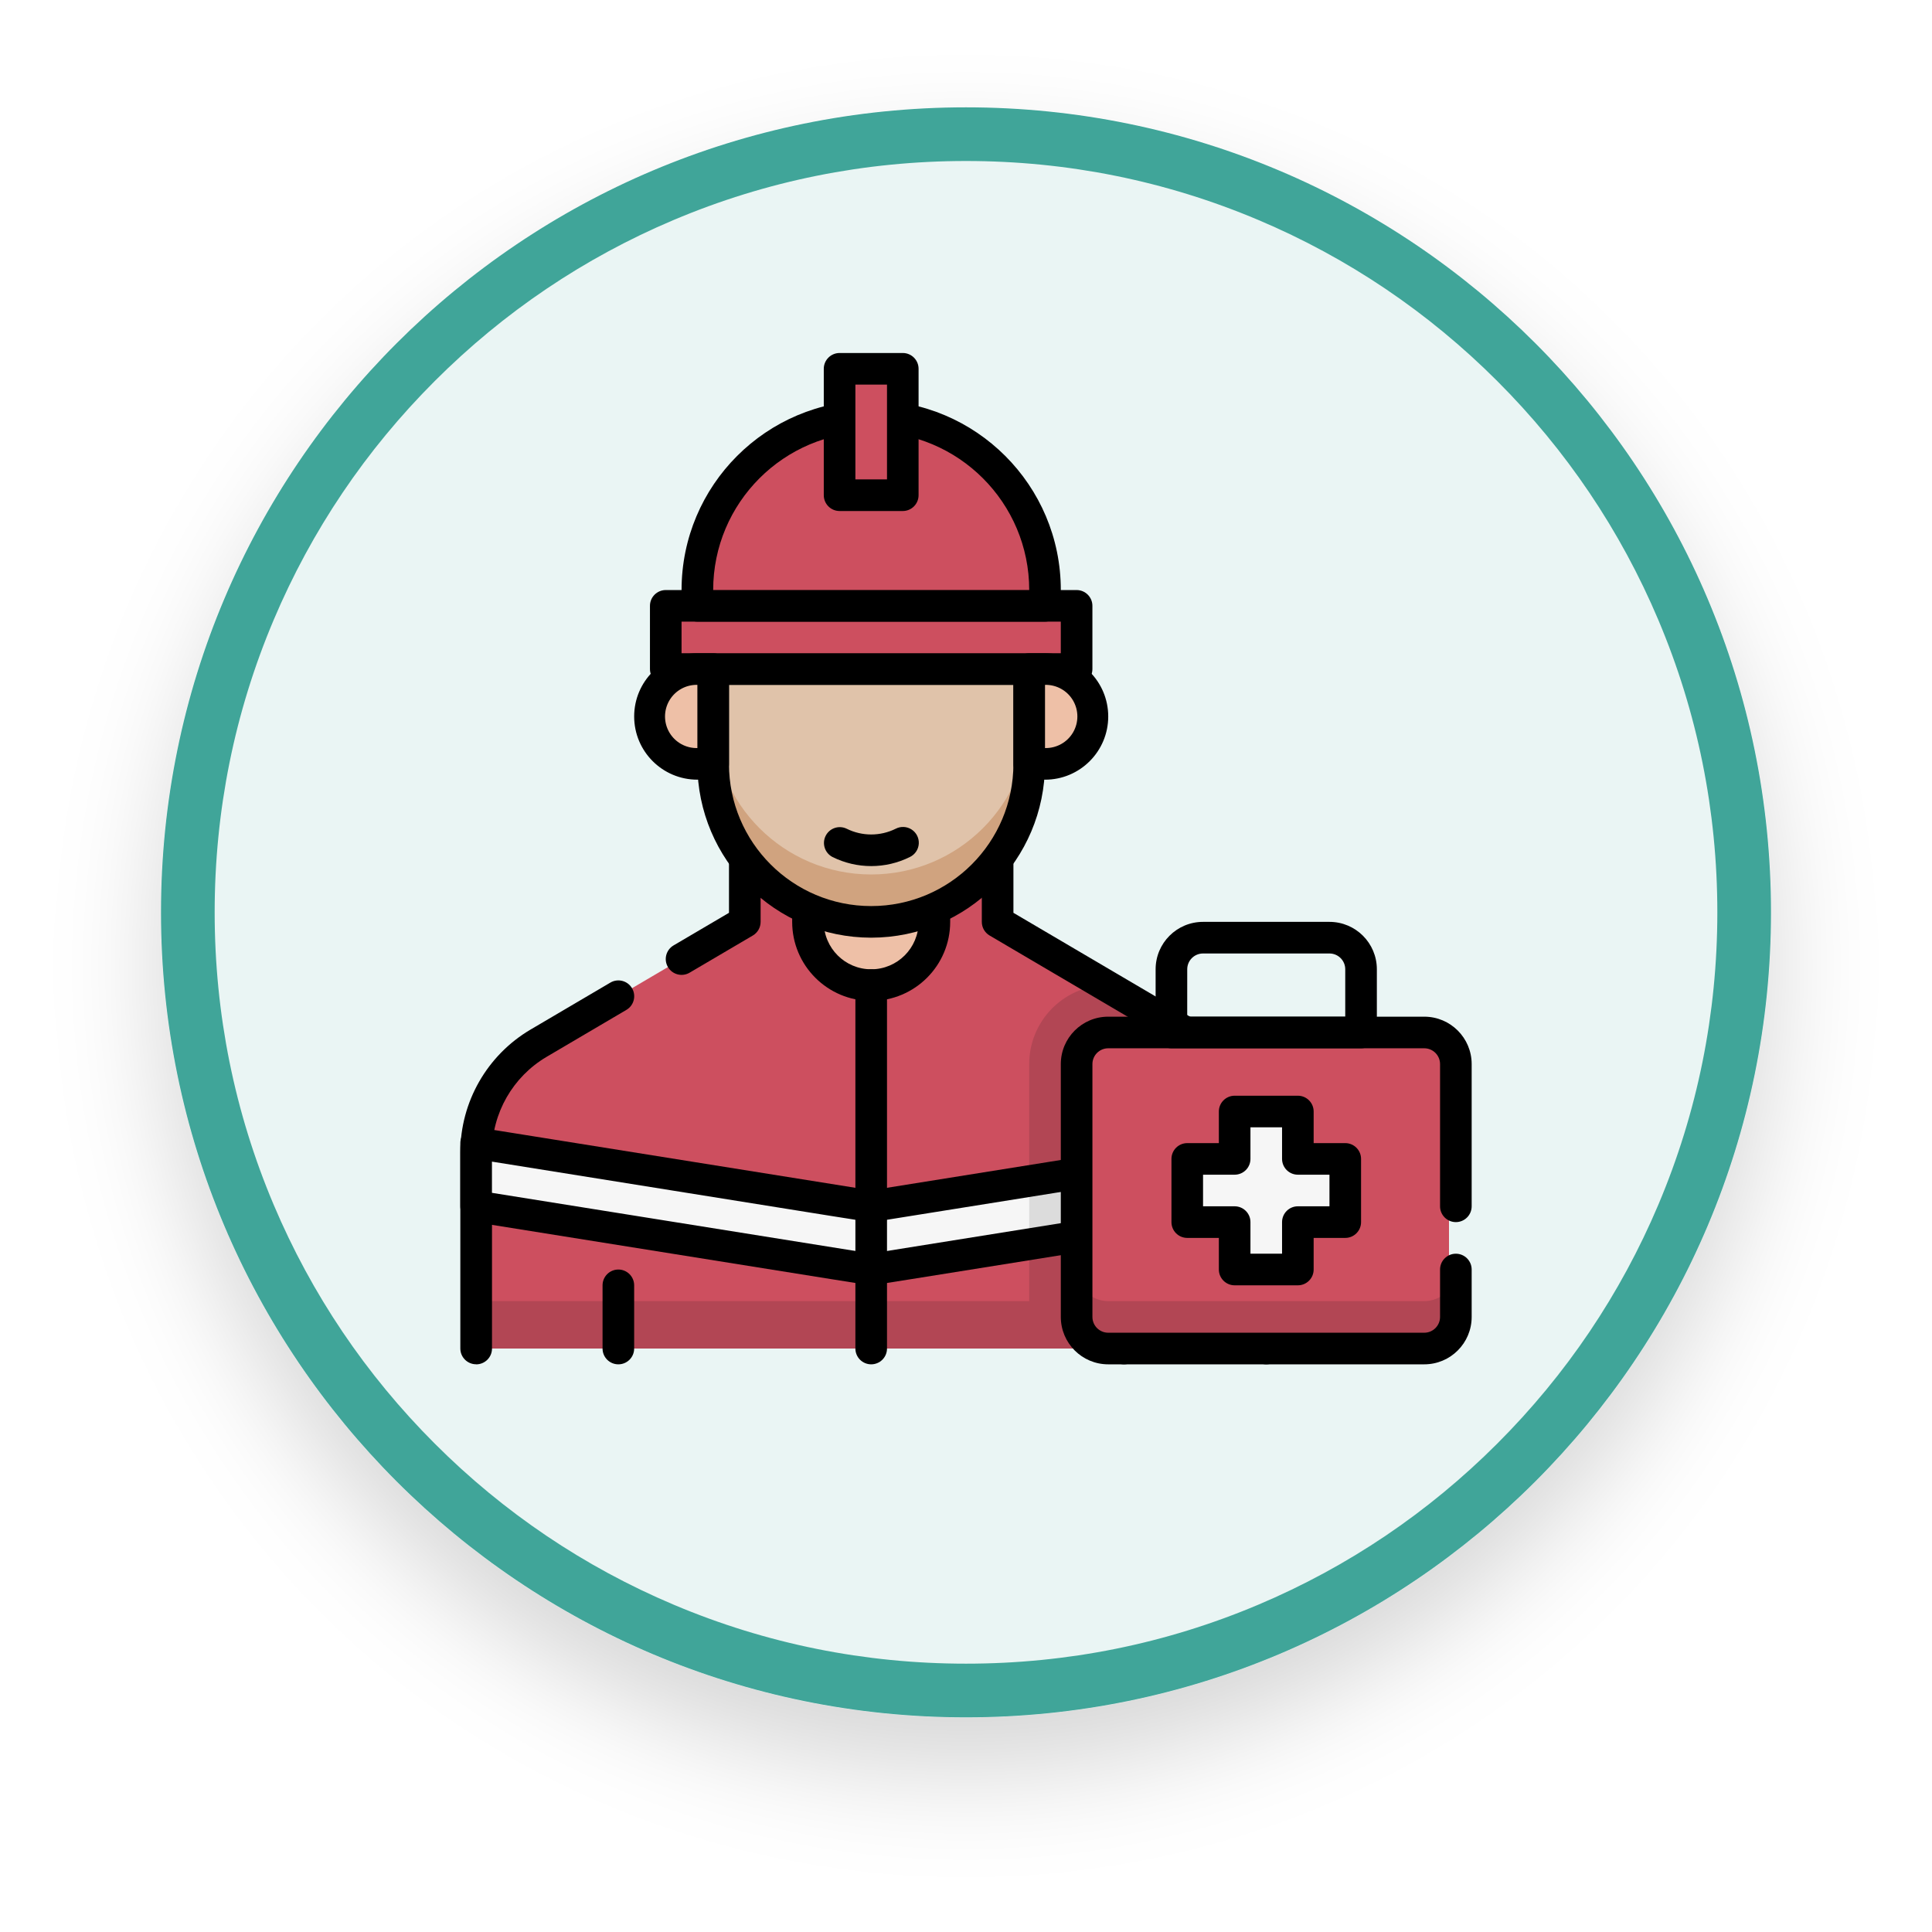
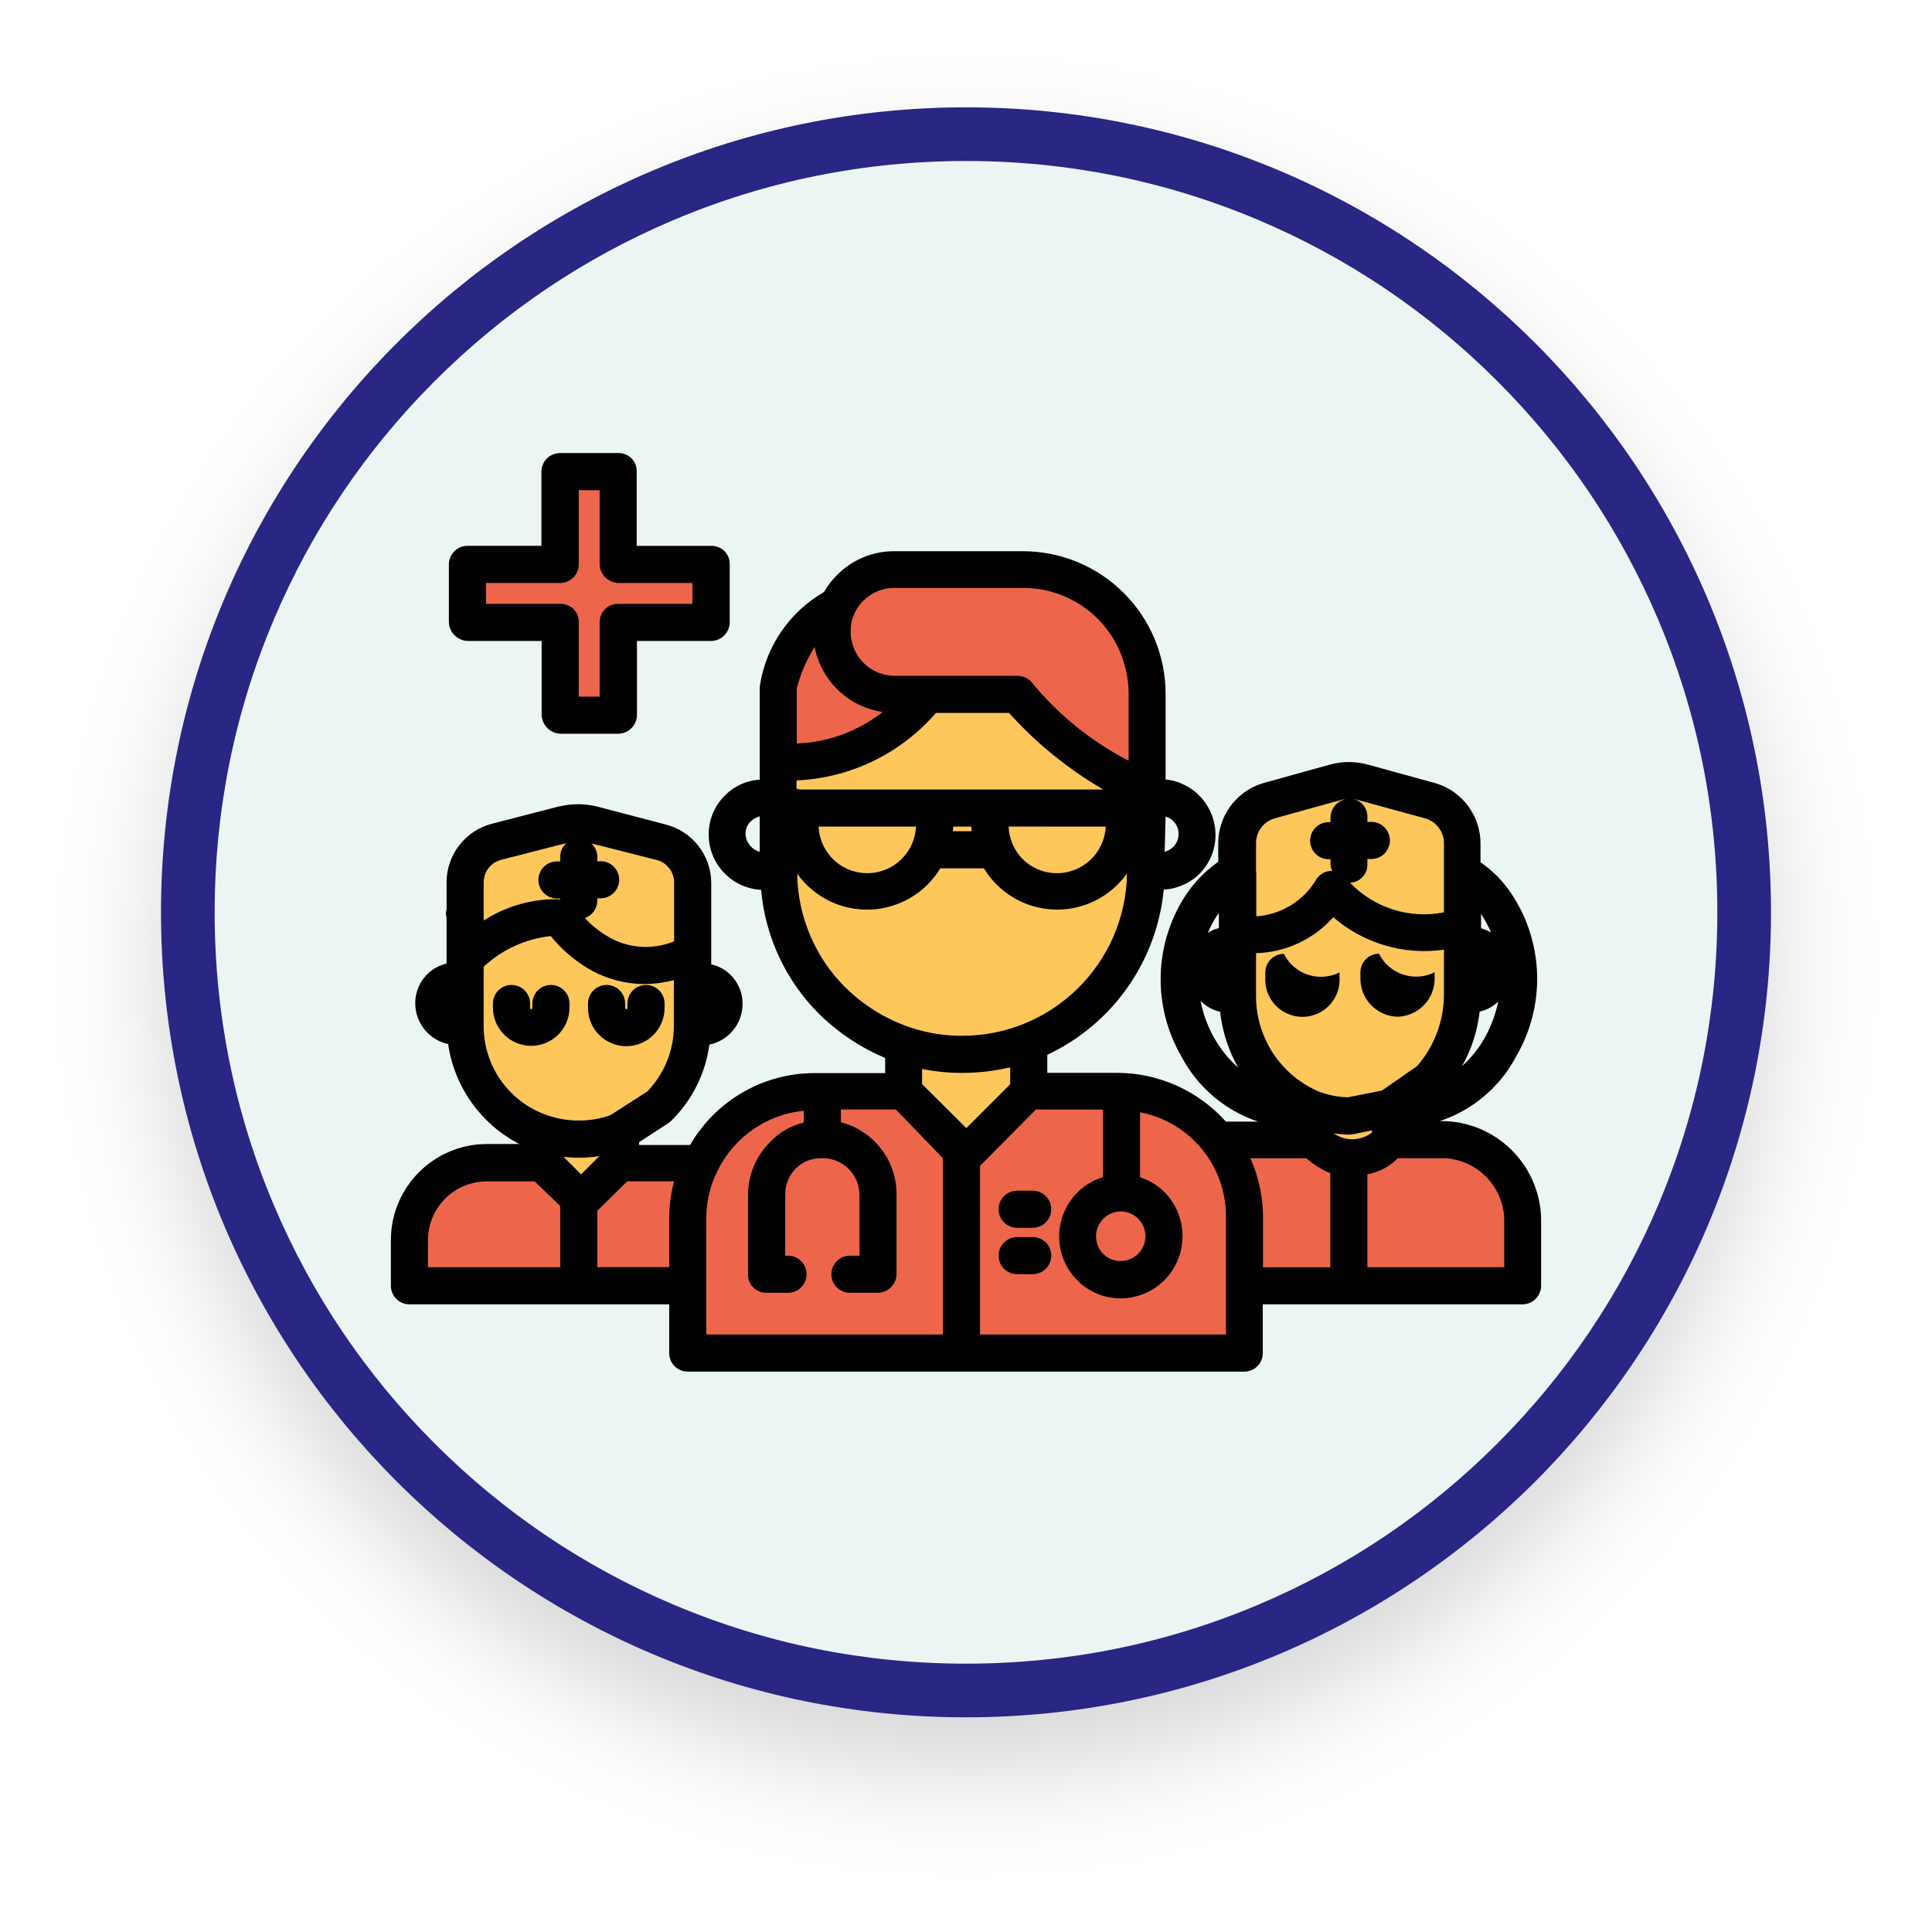
<svg xmlns="http://www.w3.org/2000/svg" width="108" height="108" viewBox="0 0 108 108">
  <defs>
    <filter id="Trazado_978624" x="0" y="0" width="108" height="108" filterUnits="userSpaceOnUse">
      <feOffset dy="3" input="SourceAlpha" />
      <feGaussianBlur stdDeviation="3" result="blur" />
      <feFlood flood-opacity="0.161" />
      <feComposite operator="in" in2="blur" />
      <feComposite in="SourceGraphic" />
    </filter>
  </defs>
-   <g id="Grupo_1166161" data-name="Grupo 1166161" transform="translate(-197 -316)">
-     <g id="Grupo_1164562" data-name="Grupo 1164562" transform="translate(206 322)">
-       <g id="Grupo_1164479" data-name="Grupo 1164479">
-         <g id="Grupo_1144123" data-name="Grupo 1144123">
-           <g transform="matrix(1, 0, 0, 1, -9, -6)" filter="url(#Trazado_978624)">
-             <g id="Trazado_978624-2" data-name="Trazado 978624" transform="translate(9 6)" fill="#eaf5f4">
-               <path d="M 45 88.5 C 39.127 88.5 33.43 87.35 28.068 85.082 C 22.889 82.891 18.236 79.755 14.241 75.759 C 10.245 71.764 7.109 67.111 4.918 61.932 C 2.65 56.57 1.5 50.873 1.5 45 C 1.5 39.127 2.65 33.43 4.918 28.068 C 7.109 22.889 10.245 18.236 14.241 14.241 C 18.236 10.245 22.889 7.109 28.068 4.918 C 33.43 2.65 39.127 1.5 45 1.5 C 50.873 1.5 56.57 2.65 61.932 4.918 C 67.111 7.109 71.764 10.245 75.759 14.241 C 79.755 18.236 82.891 22.889 85.082 28.068 C 87.35 33.43 88.5 39.127 88.5 45 C 88.5 50.873 87.35 56.57 85.082 61.932 C 82.891 67.111 79.755 71.764 75.759 75.759 C 71.764 79.755 67.111 82.891 61.932 85.082 C 56.57 87.35 50.873 88.5 45 88.5 Z" stroke="none" />
-               <path d="M 45 3 C 39.329 3 33.829 4.11 28.653 6.299 C 23.652 8.415 19.16 11.443 15.302 15.302 C 11.443 19.16 8.415 23.652 6.299 28.653 C 4.11 33.829 3 39.329 3 45 C 3 50.671 4.11 56.171 6.299 61.347 C 8.415 66.348 11.443 70.84 15.302 74.698 C 19.16 78.557 23.652 81.585 28.653 83.701 C 33.829 85.89 39.329 87 45 87 C 50.671 87 56.171 85.89 61.347 83.701 C 66.348 81.585 70.84 78.557 74.698 74.698 C 78.557 70.84 81.585 66.348 83.701 61.347 C 85.89 56.171 87 50.671 87 45 C 87 39.329 85.89 33.829 83.701 28.653 C 81.585 23.652 78.557 19.16 74.698 15.302 C 70.84 11.443 66.348 8.415 61.347 6.299 C 56.171 4.11 50.671 3 45 3 M 45 0 C 69.853 0 90 20.147 90 45 C 90 69.853 69.853 90 45 90 C 20.147 90 0 69.853 0 45 C 0 20.147 20.147 0 45 0 Z" stroke="none" fill="#41a599" />
+   <g id="Grupo_1166625" data-name="Grupo 1166625" transform="translate(-198 -316)">
+     <g id="Grupo_1166467" data-name="Grupo 1166467" transform="translate(207 322)">
+       <g id="Grupo_1164551" data-name="Grupo 1164551">
+         <g id="Grupo_1164479" data-name="Grupo 1164479">
+           <g id="Grupo_1144123" data-name="Grupo 1144123">
+             <g transform="matrix(1, 0, 0, 1, -9, -6)" filter="url(#Trazado_978624)">
+               <g id="Trazado_978624-2" data-name="Trazado 978624" transform="translate(9 6)" fill="#eaf5f4">
+                 <path d="M 45 88.5 C 39.127 88.5 33.43 87.35 28.068 85.082 C 22.889 82.891 18.236 79.755 14.241 75.759 C 10.245 71.764 7.109 67.111 4.918 61.932 C 2.65 56.57 1.5 50.873 1.5 45 C 1.5 39.127 2.65 33.43 4.918 28.068 C 7.109 22.889 10.245 18.236 14.241 14.241 C 18.236 10.245 22.889 7.109 28.068 4.918 C 33.43 2.65 39.127 1.5 45 1.5 C 50.873 1.5 56.57 2.65 61.932 4.918 C 67.111 7.109 71.764 10.245 75.759 14.241 C 79.755 18.236 82.891 22.889 85.082 28.068 C 87.35 33.43 88.5 39.127 88.5 45 C 88.5 50.873 87.35 56.57 85.082 61.932 C 82.891 67.111 79.755 71.764 75.759 75.759 C 71.764 79.755 67.111 82.891 61.932 85.082 C 56.57 87.35 50.873 88.5 45 88.5 Z" stroke="none" />
+                 <path d="M 45 3 C 39.329 3 33.829 4.11 28.653 6.299 C 23.652 8.415 19.16 11.443 15.302 15.302 C 11.443 19.16 8.415 23.652 6.299 28.653 C 4.11 33.829 3 39.329 3 45 C 3 50.671 4.11 56.171 6.299 61.347 C 8.415 66.348 11.443 70.84 15.302 74.698 C 19.16 78.557 23.652 81.585 28.653 83.701 C 33.829 85.89 39.329 87 45 87 C 50.671 87 56.171 85.89 61.347 83.701 C 66.348 81.585 70.84 78.557 74.698 74.698 C 78.557 70.84 81.585 66.348 83.701 61.347 C 85.89 56.171 87 50.671 87 45 C 87 39.329 85.89 33.829 83.701 28.653 C 81.585 23.652 78.557 19.16 74.698 15.302 C 70.84 11.443 66.348 8.415 61.347 6.299 C 56.171 4.11 50.671 3 45 3 M 45 0 C 69.853 0 90 20.147 90 45 C 90 69.853 69.853 90 45 90 C 20.147 90 0 69.853 0 45 C 0 20.147 20.147 0 45 0 Z" stroke="none" fill="#292584" />
+               </g>
            </g>
          </g>
        </g>
      </g>
    </g>
-     <g id="_6._Paramedic" data-name="6. Paramedic" transform="translate(222.733 335.733)">
-       <path id="Trazado_1022338" data-name="Trazado 1022338" d="M52.167,265.291v10.976H8V265.291a7.067,7.067,0,0,1,3.483-6.09l11.533-6.784V248H37.15v4.417L48.684,259.2A7.067,7.067,0,0,1,52.167,265.291Z" transform="translate(-7.117 -220.616)" fill="#cd4f5f" />
-       <path id="Trazado_1022339" data-name="Trazado 1022339" d="M301.25,329.341v10.976H288.369A4.386,4.386,0,0,1,288,338.55V324.417A4.417,4.417,0,0,1,292.246,320l5.521,3.247A7.067,7.067,0,0,1,301.25,329.341Z" transform="translate(-256.2 -284.666)" fill="#b24654" />
-       <path id="Trazado_1022340" data-name="Trazado 1022340" d="M8,480H52.167v2.65H8Z" transform="translate(-7.117 -426.999)" fill="#b24654" />
-       <path id="Trazado_1022341" data-name="Trazado 1022341" d="M.883,339.1A.883.883,0,0,1,0,338.219V327.244a7.979,7.979,0,0,1,3.919-6.851l4.466-2.628a.884.884,0,0,1,.9,1.523l-4.466,2.628a6.206,6.206,0,0,0-3.049,5.329v10.976a.883.883,0,0,1-.883.883Z" transform="translate(0 -282.569)" />
-       <path id="Trazado_1022342" data-name="Trazado 1022342" d="M137.565,270.034a.883.883,0,0,1-.883-.883V258.175a6.205,6.205,0,0,0-3.049-5.329L122.1,246.062a.883.883,0,0,1-.435-.762v-3.533H109.3V245.3a.883.883,0,0,1-.435.762l-3.533,2.078a.884.884,0,0,1-.9-1.523l3.1-1.823v-3.911a.883.883,0,0,1,.883-.883h14.134a.883.883,0,0,1,.883.883v3.911l11.1,6.529a7.979,7.979,0,0,1,3.919,6.851V269.15A.883.883,0,0,1,137.565,270.034Z" transform="translate(-92.514 -213.5)" />
-       <path id="Trazado_1022343" data-name="Trazado 1022343" d="M179.533,227.483A3.533,3.533,0,0,1,176,223.95V216h7.067v7.95A3.533,3.533,0,0,1,179.533,227.483Z" transform="translate(-156.566 -192.15)" fill="#eec0a7" />
-       <path id="Trazado_1022344" data-name="Trazado 1022344" d="M172.417,221.25A4.417,4.417,0,0,1,168,216.833v-7.95a.883.883,0,0,1,.883-.883h7.067a.883.883,0,0,1,.883.883v7.95A4.417,4.417,0,0,1,172.417,221.25Zm-2.65-11.483v7.067a2.65,2.65,0,0,0,5.3,0v-7.067Z" transform="translate(-149.45 -185.033)" />
-       <path id="Trazado_1022345" data-name="Trazado 1022345" d="M136.833,174.134A8.833,8.833,0,0,1,128,165.3V160h17.667v5.3A8.833,8.833,0,0,1,136.833,174.134Z" transform="translate(-113.866 -142.333)" fill="#e0c3aa" />
-       <path id="Trazado_1022346" data-name="Trazado 1022346" d="M136.833,192.833A8.833,8.833,0,0,1,128,184v2.65a8.833,8.833,0,0,0,17.667,0V184A8.833,8.833,0,0,1,136.833,192.833Z" transform="translate(-113.866 -163.683)" fill="#d0a37f" />
-       <path id="Trazado_1022347" data-name="Trazado 1022347" d="M129.717,167.9A9.728,9.728,0,0,1,120,158.183v-5.3a.883.883,0,0,1,.883-.883H138.55a.883.883,0,0,1,.883.883v5.3A9.728,9.728,0,0,1,129.717,167.9Zm-7.95-14.134v4.417a7.95,7.95,0,1,0,15.9,0v-4.417Z" transform="translate(-106.75 -135.216)" />
-       <path id="Trazado_1022348" data-name="Trazado 1022348" d="M104,128h22.967v3.533H104Z" transform="translate(-92.517 -113.866)" fill="#cd4f5f" />
-       <path id="Trazado_1022349" data-name="Trazado 1022349" d="M119.85,125.3H96.883a.883.883,0,0,1-.883-.883v-3.533a.883.883,0,0,1,.883-.883H119.85a.883.883,0,0,1,.883.883v3.533A.883.883,0,0,1,119.85,125.3Zm-22.084-1.767h21.2v-1.767h-21.2Z" transform="translate(-85.4 -106.75)" />
-       <path id="Trazado_1022350" data-name="Trazado 1022350" d="M129.717,32A9.717,9.717,0,0,0,120,41.717V42.6h19.434v-.883A9.717,9.717,0,0,0,129.717,32Z" transform="translate(-106.75 -28.467)" fill="#cd4f5f" />
-       <path id="Trazado_1022351" data-name="Trazado 1022351" d="M132.317,36.367H112.883a.883.883,0,0,1-.883-.883V34.6a10.6,10.6,0,1,1,21.2,0v.883A.883.883,0,0,1,132.317,36.367ZM113.767,34.6h17.667a8.833,8.833,0,1,0-17.667,0Z" transform="translate(-99.633 -21.35)" />
-       <path id="Trazado_1022352" data-name="Trazado 1022352" d="M98.65,165.3h.883V160H98.65a2.65,2.65,0,1,0,0,5.3Z" transform="translate(-85.4 -142.333)" fill="#eec0a7" />
-       <path id="Trazado_1022353" data-name="Trazado 1022353" d="M92.417,159.067h-.883a3.533,3.533,0,1,1,0-7.067h.883a.883.883,0,0,1,.883.883v5.3A.883.883,0,0,1,92.417,159.067Zm-.883-5.3a1.767,1.767,0,1,0,0,3.533Z" transform="translate(-78.283 -135.216)" />
-       <path id="Trazado_1022354" data-name="Trazado 1022354" d="M288.883,165.3H288V160h.883a2.65,2.65,0,0,1,0,5.3Z" transform="translate(-256.2 -142.333)" fill="#eec0a7" />
-       <path id="Trazado_1022355" data-name="Trazado 1022355" d="M281.767,159.067h-.883a.883.883,0,0,1-.883-.883v-5.3a.883.883,0,0,1,.883-.883h.883a3.533,3.533,0,1,1,0,7.067Zm0-5.3V157.3a1.767,1.767,0,1,0,0-3.533Z" transform="translate(-249.083 -135.216)" />
-       <path id="Trazado_1022356" data-name="Trazado 1022356" d="M192,8h3.533v7.067H192Z" transform="translate(-170.8 -7.117)" fill="#cd4f5f" />
-       <path id="Trazado_1022357" data-name="Trazado 1022357" d="M188.417,8.833h-3.533A.883.883,0,0,1,184,7.95V.883A.883.883,0,0,1,184.883,0h3.533a.883.883,0,0,1,.883.883V7.95A.883.883,0,0,1,188.417,8.833Zm-2.65-1.767h1.767v-5.3h-1.767Z" transform="translate(-163.683 0)" />
-       <path id="Trazado_1022358" data-name="Trazado 1022358" d="M52.167,400v3.533l-22.084,3.533L8,403.533V400l22.084,3.533Z" transform="translate(-7.117 -355.833)" fill="#f6f6f6" />
-       <path id="Trazado_1022359" data-name="Trazado 1022359" d="M301.25,400v3.533L288,405.653V402.12Z" transform="translate(-256.2 -355.833)" fill="#dcdcdc" />
-       <path id="Trazado_1022360" data-name="Trazado 1022360" d="M22.967,400.833c-.11,0,1.451.243-22.223-3.544A.883.883,0,0,1,0,396.417v-3.533a.883.883,0,0,1,1.022-.872l21.944,3.511,21.944-3.511a.883.883,0,0,1,1.022.872v3.533a.883.883,0,0,1-.744.872c-23.709,3.794-22.112,3.544-22.223,3.544Zm-21.2-5.17,21.2,3.392,21.2-3.392v-1.745l-21.061,3.37c-.221.034,1.194.235-21.339-3.37Z" transform="translate(0 -348.716)" />
-       <path id="Trazado_1022361" data-name="Trazado 1022361" d="M200.883,334.084A.883.883,0,0,1,200,333.2V312.883a.883.883,0,0,1,1.767,0V333.2A.883.883,0,0,1,200.883,334.084Z" transform="translate(-177.916 -277.55)" />
-       <path id="Trazado_1022362" data-name="Trazado 1022362" d="M72.883,469.3a.883.883,0,0,1-.883-.883v-3.533a.883.883,0,1,1,1.767,0v3.533A.883.883,0,0,1,72.883,469.3Z" transform="translate(-64.05 -412.766)" />
-       <path id="Trazado_1022363" data-name="Trazado 1022363" d="M328.883,469.3a.883.883,0,0,1-.883-.883v-3.533a.883.883,0,1,1,1.767,0v3.533A.883.883,0,0,1,328.883,469.3Z" transform="translate(-291.783 -412.766)" />
-       <rect id="Rectángulo_413374" data-name="Rectángulo 413374" width="21" height="17" rx="2" transform="translate(34.267 38.267)" fill="#cd4f5f" />
-       <path id="Trazado_1022364" data-name="Trazado 1022364" d="M331.434,465.767H313.767A1.767,1.767,0,0,1,312,464v2.65a1.767,1.767,0,0,0,1.767,1.767h17.667a1.767,1.767,0,0,0,1.767-1.767V464A1.767,1.767,0,0,1,331.434,465.767Z" transform="translate(-277.55 -412.766)" fill="#b24654" />
-       <path id="Trazado_1022365" data-name="Trazado 1022365" d="M324.317,355.434H306.65a2.65,2.65,0,0,1-2.65-2.65V338.65a2.65,2.65,0,0,1,2.65-2.65h17.667a2.65,2.65,0,0,1,2.65,2.65v7.95a.883.883,0,1,1-1.767,0v-7.95a.883.883,0,0,0-.883-.883H306.65a.883.883,0,0,0-.883.883v14.134a.883.883,0,0,0,.883.883h17.667a.883.883,0,0,0,.883-.883v-2.65a.883.883,0,1,1,1.767,0v2.65A2.65,2.65,0,0,1,324.317,355.434Z" transform="translate(-270.433 -298.9)" />
-       <path id="Trazado_1022366" data-name="Trazado 1022366" d="M363.483,295.067h-10.6a.883.883,0,0,1-.883-.883V290.65a2.65,2.65,0,0,1,2.65-2.65h7.067a2.65,2.65,0,0,1,2.65,2.65v3.533A.883.883,0,0,1,363.483,295.067Zm-9.717-1.767H362.6v-2.65a.883.883,0,0,0-.883-.883H354.65a.883.883,0,0,0-.883.883Z" transform="translate(-313.133 -256.2)" />
-       <path id="Trazado_1022367" data-name="Trazado 1022367" d="M376.833,386.65h-2.65V384H370.65v2.65H368v3.533h2.65v2.65h3.533v-2.65h2.65Z" transform="translate(-327.366 -341.599)" fill="#f6f6f6" />
-       <path id="Trazado_1022368" data-name="Trazado 1022368" d="M367.067,386.6h-3.533a.883.883,0,0,1-.883-.883V383.95h-1.767a.883.883,0,0,1-.883-.883v-3.533a.883.883,0,0,1,.883-.883h1.767v-1.767a.883.883,0,0,1,.883-.883h3.533a.883.883,0,0,1,.883.883v1.767h1.767a.883.883,0,0,1,.883.883v3.533a.883.883,0,0,1-.883.883H367.95v1.767A.883.883,0,0,1,367.067,386.6Zm-2.65-1.767h1.767v-1.767a.883.883,0,0,1,.883-.883h1.767v-1.767h-1.767a.883.883,0,0,1-.883-.883v-1.767h-1.767v1.767a.883.883,0,0,1-.883.883h-1.767v1.767h1.767a.883.883,0,0,1,.883.883Z" transform="translate(-320.249 -334.483)" />
-       <path id="Trazado_1022369" data-name="Trazado 1022369" d="M184.482,241.668a.884.884,0,0,1,.791-1.581,3.081,3.081,0,0,0,2.743,0,.884.884,0,1,1,.791,1.581A4.858,4.858,0,0,1,184.482,241.668Z" transform="translate(-163.677 -213.494)" />
+     <g id="doctor_979993" transform="translate(219.851 291.378)">
+       <path id="Trazado_1023149" data-name="Trazado 1023149" d="M423.034,350.9v3.5H413.4v-6.989l.013-.207a2.871,2.871,0,0,0,2.256-.959h3.086A4.483,4.483,0,0,1,423.034,350.9Z" transform="translate(-359.799 -257.882)" fill="#ed664c" />
+       <g id="Grupo_1166618" data-name="Grupo 1166618" transform="translate(47.326 68.242)">
+         <path id="Trazado_1023150" data-name="Trazado 1023150" d="M377.551,239.989v3.747a7.106,7.106,0,0,1-1.828,4.81l-2.23,1.543-2.217.441a5.655,5.655,0,0,1-1.984-.35c-.091-.039-.182-.065-.272-.1A6.8,6.8,0,0,1,365,243.724V240.3s3.021.817,5.264-2.451A6.747,6.747,0,0,0,377.551,239.989Z" transform="translate(-365 -231.779)" fill="#fdc75b" />
+         <path id="Trazado_1023151" data-name="Trazado 1023151" d="M370.277,197.109c-2.256,3.267-5.264,2.451-5.264,2.451v-3.384H365v-1.569a2.477,2.477,0,0,1,1.75-2.438l3.734-1.037a2.977,2.977,0,0,1,1.582,0l3.773,1.037a2.492,2.492,0,0,1,1.75,2.438v1.517l-.026.039v3.06A6.73,6.73,0,0,1,370.277,197.109Z" transform="translate(-365 -191.025)" fill="#fdc75b" />
+         <path id="Trazado_1023152" data-name="Trazado 1023152" d="M402.179,332.519v1.647a2.871,2.871,0,0,1-2.256.96,2.906,2.906,0,0,1-2.01-.947l-.013-.013v-1.647l.026-.078a5.966,5.966,0,0,0,1.984.35l2.217-.441.065.143Z" transform="translate(-393.634 -314.026)" fill="#fdc75b" />
+       </g>
+       <g id="Grupo_1166619" data-name="Grupo 1166619" transform="translate(24.648 56.446)">
+         <path id="Trazado_1023153" data-name="Trazado 1023153" d="M364.413,347.4l-.013.207v6.989h-5.912v-3.877a7,7,0,0,0-1.387-4.188l.272-.078H362.4l.013.013A2.89,2.89,0,0,0,364.413,347.4Z" transform="translate(-335.447 -314.502)" fill="#ed664c" />
+         <path id="Trazado_1023154" data-name="Trazado 1023154" d="M300.136,369.563a2.41,2.41,0,0,1,0,3.423,2.478,2.478,0,0,1-1.712.713,2.377,2.377,0,0,1-1.711-.713,2.42,2.42,0,1,1,3.423-3.423Z" transform="translate(-282.269 -333.998)" fill="#ed664c" />
+         <path id="Trazado_1023155" data-name="Trazado 1023155" d="M207.747,112.368a18.528,18.528,0,0,1-7.261-5.342h-6.9a3.481,3.481,0,0,1-3.488-3.488,3.419,3.419,0,0,1,.324-1.465,3.161,3.161,0,0,1,.7-1,3.469,3.469,0,0,1,2.464-1.024h7.183a6.959,6.959,0,0,1,6.963,6.976v5.342Z" transform="translate(-190.1 -100.05)" fill="#ed664c" />
+       </g>
+       <path id="Trazado_1023156" data-name="Trazado 1023156" d="M265.72,202.65v.947a3.76,3.76,0,0,1-7.222,1.465,3.653,3.653,0,0,1-.3-1.465v-.947Z" transform="translate(-224.722 -132.901)" fill="#fdc75b" />
+       <path id="Trazado_1023157" data-name="Trazado 1023157" d="M255.156,330.9a2.429,2.429,0,0,0-2.425,2.425,2.42,2.42,0,0,0,4.136,1.712,2.478,2.478,0,0,0,.713-1.712,2.4,2.4,0,0,0-.713-1.711A2.454,2.454,0,0,0,255.156,330.9Zm-.1-5.653a7,7,0,0,1,7,7v7.637H246.3V328.751l.1-.1.1.1,3.475-3.5Z" transform="translate(-214.365 -239.605)" fill="#ed664c" />
+       <g id="Grupo_1166620" data-name="Grupo 1166620" transform="translate(28.655 69.736)">
+         <path id="Trazado_1023158" data-name="Trazado 1023158" d="M227.976,306.8v.091l-3.475,3.5-.1-.1-3.4-3.4v-2.5l.039-.117a9.995,9.995,0,0,0,3.241.532,10.39,10.39,0,0,0,3.6-.648l.091.233V306.8Z" transform="translate(-221 -290.977)" fill="#fdc75b" />
+         <path id="Trazado_1023159" data-name="Trazado 1023159" d="M235.484,203.5a3.7,3.7,0,0,0,.3,1.465l-.3.026H232.4l-.3-.026a3.653,3.653,0,0,0,.3-1.465v-.947h3.086Z" transform="translate(-230.661 -202.55)" fill="#fdc75b" />
+       </g>
+       <path id="Trazado_1023160" data-name="Trazado 1023160" d="M135.542,325.163h4.6l3.4,3.4-.1.1V339.8H128.1v-7.637a7.023,7.023,0,0,1,7.015-7.015h.428Z" transform="translate(-111.491 -239.518)" fill="#ed664c" />
+       <path id="Trazado_1023161" data-name="Trazado 1023161" d="M183.833,202.65v.947a3.7,3.7,0,0,1-.3,1.465A3.767,3.767,0,0,1,176.3,203.6v-.947Z" transform="translate(-153.441 -132.901)" fill="#fdc75b" />
+       <path id="Trazado_1023162" data-name="Trazado 1023162" d="M173.67,120.6h1.66v.22a9.381,9.381,0,0,1-8.13,3.527v-4.136s.454-3.345,3.306-4.564a3.485,3.485,0,0,0,3.164,4.953Z" transform="translate(-145.521 -57.181)" fill="#ed664c" />
+       <g id="Grupo_1166621" data-name="Grupo 1166621" transform="translate(21.666 63.422)">
+         <path id="Trazado_1023163" data-name="Trazado 1023163" d="M182.672,213.523a3.763,3.763,0,0,0,3.76-3.76l1.258.026-.065,2.58a10.251,10.251,0,0,1-6.664,9.608,10.391,10.391,0,0,1-3.6.648,9.881,9.881,0,0,1-3.241-.532,10.264,10.264,0,0,1-7.015-9.737V209.75h1.193a3.767,3.767,0,0,0,7.235,1.465l.3.026h3.086l.3-.026A3.751,3.751,0,0,0,182.672,213.523Z" transform="translate(-167.1 -202.502)" fill="#fdc75b" />
+         <path id="Trazado_1023164" data-name="Trazado 1023164" d="M167.1,161.111V157.6a9.381,9.381,0,0,0,8.13-3.527v-.22h5.238a18.626,18.626,0,0,0,7.261,5.342l-.013.415-.039,1.53-1.258-.026v-.947H168.28v.947Z" transform="translate(-167.1 -153.85)" fill="#fdc75b" />
+       </g>
+       <path id="Trazado_1023165" data-name="Trazado 1023165" d="M46.8,62.936v3.241H41.615v5.173H38.386V66.178H33.2V62.936h5.186V57.75h3.229v5.186Z" transform="translate(-28.895 -6.789)" fill="#ed664c" />
+       <g id="Grupo_1166622" data-name="Grupo 1166622" transform="translate(4.175 70.618)">
+         <path id="Trazado_1023166" data-name="Trazado 1023166" d="M77.244,212.682v1.686l-.026.039v2.243c-4.564,2.308-7.326-1.971-7.326-1.971a3.139,3.139,0,0,0-.493-.026l1.491-.959v-2.425l.065-1.919a4.29,4.29,0,0,1,.713.091l3.8.972A2.33,2.33,0,0,1,77.244,212.682Z" transform="translate(-64.577 -209.35)" fill="#fdc75b" />
+         <path id="Trazado_1023167" data-name="Trazado 1023167" d="M44.842,253.7v2.528a6.279,6.279,0,0,1-1.854,4.473l-2.243,1.439a6.305,6.305,0,0,1-2.23.4,6.379,6.379,0,0,1-2-.324,6.3,6.3,0,0,1-4.318-5.99v-3.773a7.593,7.593,0,0,1,4.823-2.308c.169,0,.324.013.493.026,0,0,2.762,4.279,7.326,1.971Z" transform="translate(-32.2 -244.86)" fill="#fdc75b" />
+       </g>
+       <g id="Grupo_1166623" data-name="Grupo 1166623" transform="translate(1.076 89.587)">
+         <path id="Trazado_1023168" data-name="Trazado 1023168" d="M81.13,357.9l2.139-2.152h4.408l.1.052a6.892,6.892,0,0,0-.687,3.021V362.7H81v-4.784l.065-.065Z" transform="translate(-71.574 -355.737)" fill="#ed664c" />
+         <path id="Trazado_1023169" data-name="Trazado 1023169" d="M17.791,357.738l-.065.065v4.784H8.3v-2.619a4.316,4.316,0,0,1,4.318-4.318H15.7Z" transform="translate(-8.3 -355.65)" fill="#ed664c" />
+       </g>
+       <g id="Grupo_1166624" data-name="Grupo 1166624" transform="translate(4.175 70.615)">
+         <path id="Trazado_1023170" data-name="Trazado 1023170" d="M38.527,212.458v1.219l-1.491.959a7.593,7.593,0,0,0-4.823,2.308V214.39H32.2v-1.724a2.355,2.355,0,0,1,1.763-2.269l3.76-.972a3.342,3.342,0,0,1,.882-.091l-.078,1.919Z" transform="translate(-32.2 -209.331)" fill="#fdc75b" />
+         <path id="Trazado_1023171" data-name="Trazado 1023171" d="M67.488,346.423,65.4,344.336v-1.53l.026-.078a6.352,6.352,0,0,0,4.227-.078l.052.156v1.53L67.552,346.5Z" transform="translate(-61.095 -325.364)" fill="#fdc75b" />
+       </g>
+       <path id="Trazado_1023172" data-name="Trazado 1023172" d="M1.076,134.35H15.559V137.1a1.03,1.03,0,0,0,1.05,1.011H47.689a1.03,1.03,0,0,0,1.05-1.011V134.35H63.222a1.044,1.044,0,0,0,1.076-1.011v-3.5a5.588,5.588,0,0,0-5.355-5.731h-.311a7.508,7.508,0,0,0,4.3-3.669,8.591,8.591,0,0,0-.246-8.972,6.475,6.475,0,0,0-1.776-1.828v-.985a3.518,3.518,0,0,0-2.515-3.436l-3.773-1.037a4,4,0,0,0-2.139,0l-3.734,1.037a3.518,3.518,0,0,0-2.5,3.436v.959a7.038,7.038,0,0,0-1.828,1.88,8.591,8.591,0,0,0-.246,8.972,7.548,7.548,0,0,0,4.3,3.669h-1.8a8.17,8.17,0,0,0-6.042-2.723H36.694V120.4a11.408,11.408,0,0,0,6.509-9.232,3.09,3.09,0,0,0,2.01-.895,3.055,3.055,0,0,0,.882-2.191,3.114,3.114,0,0,0-2.788-3.073v-4.746a7.977,7.977,0,0,0-7.987-8.013H28.136a4.47,4.47,0,0,0-3.2,1.335,4.6,4.6,0,0,0-.726.947,7.317,7.317,0,0,0-3.579,5.212c0,.052-.013.091-.013.143v5.134a2.968,2.968,0,0,0-1.958.895,3.059,3.059,0,0,0-.895,2.178,3.1,3.1,0,0,0,2.93,3.086,11.2,11.2,0,0,0,3.267,6.963,11.933,11.933,0,0,0,3.669,2.438v.843H23.637a8.034,8.034,0,0,0-6.911,4.019H13.874v-.156l1.686-1.1a.814.814,0,0,0,.156-.143,7.335,7.335,0,0,0,2.088-4.214,2.319,2.319,0,0,0,1.854-2.256,2.245,2.245,0,0,0-1.75-2.23v-4.551a3.383,3.383,0,0,0-2.554-3.267l-3.812-1a4.4,4.4,0,0,0-.959-.13,4.323,4.323,0,0,0-1.141.117H9.413l-3.76.972a3.386,3.386,0,0,0-2.541,3.28v1.491c0,.078-.039.156-.039.233,0,.1.039.194.039.285V115.3a2.266,2.266,0,0,0-1.75,2.23A2.333,2.333,0,0,0,3.2,119.8a7.5,7.5,0,0,0,3.981,5.588h-1.8A5.373,5.373,0,0,0,0,130.72v2.619A1.036,1.036,0,0,0,1.076,134.35ZM60.94,112.516c0,.026.039.065.052.091a6.634,6.634,0,0,1,.506.947,4.351,4.351,0,0,0-.558-.233Zm-.078,5.472a2.251,2.251,0,0,0,1.037-.558,7.148,7.148,0,0,1-.739,2,6.318,6.318,0,0,1-1.284,1.608A8.029,8.029,0,0,0,60.862,117.987Zm-8.156,6.807a6.954,6.954,0,0,0,.908.065,1.135,1.135,0,0,0,.207-.026l1.024-.207v.117a1.806,1.806,0,0,1-2.139.052Zm6.25,1.387a3.522,3.522,0,0,1,3.28,3.656v2.438h-7.65v-5.2a3.064,3.064,0,0,0,1.7-.895Zm-4.149-18.8h-.22v-.272a1,1,0,0,0-.752-1,1.667,1.667,0,0,1,.246.052l3.786,1.037a1.452,1.452,0,0,1,1,1.439v3.8a5.711,5.711,0,0,1-5.251-1.66,1,1,0,0,0,.972-1.037v-.285h.22a1.037,1.037,0,1,0,0-2.075Zm-6.444,2.827v-1.569a1.442,1.442,0,0,1,.985-1.439l3.734-1.037a1.1,1.1,0,0,1,.285-.052,1.065,1.065,0,0,0-.843,1.011v.272h-.1a1.037,1.037,0,0,0,0,2.075h.1v.272a.959.959,0,0,0,.1.376H52.59a1.018,1.018,0,0,0-.843.454,4.229,4.229,0,0,1-3.371,2.088v-2.451h-.013Zm-2.178,2.4c.039-.052.1-.1.1-.156v.869a1.6,1.6,0,0,0-.622.272A5.965,5.965,0,0,1,46.185,112.606Zm-.169,6.833a6.743,6.743,0,0,1-.752-2.049,2.2,2.2,0,0,0,1.089.6,8.211,8.211,0,0,0,1.011,3.125A6.419,6.419,0,0,1,46.016,119.44Zm2.347-2.425V114.72a5.989,5.989,0,0,0,4.318-2.01,7.777,7.777,0,0,0,6.185,1.815V117a6.084,6.084,0,0,1-1.5,4.032L55.4,122.4l-1.893.376a4.769,4.769,0,0,1-1.53-.285l-.052-.013a.479.479,0,0,1-.143-.065c-.013,0-.026-.013-.039-.013A5.8,5.8,0,0,1,48.363,117.015Zm2.814,9.167a4.479,4.479,0,0,0,1.335.83v5.264h-3.76v-2.814a8.191,8.191,0,0,0-.7-3.28Zm-7.87-19.1a1,1,0,0,1,.726.972,1.02,1.02,0,0,1-.3.726,1.1,1.1,0,0,1-.48.272Zm-22.69,1.971a1.091,1.091,0,0,1-.791-1,.943.943,0,0,1,.3-.713,1.257,1.257,0,0,1,.493-.272Zm20.175,20.1a1.387,1.387,0,1,1,0,2.775,1.352,1.352,0,0,1-.972-.4,1.394,1.394,0,0,1,.972-2.373Zm-.985-5.692v3.773a3.474,3.474,0,0,0-1.452,5.757,3.393,3.393,0,0,0,2.438,1.024A3.486,3.486,0,0,0,43.241,133a3.507,3.507,0,0,0,.026-4.9,3.456,3.456,0,0,0-1.387-.856v-3.63a5.918,5.918,0,0,1,4.8,5.861v6.561H32.933V126.61l3.125-3.151ZM32.168,124.5l-2.476-2.464v-.843a11.27,11.27,0,0,0,2.256.22,11.82,11.82,0,0,0,2.671-.311v.947Zm-6.25-28.771v-.013a2.367,2.367,0,0,1,.493-.7,2.451,2.451,0,0,1,1.737-.713h7.183a5.877,5.877,0,0,1,5.3,3.293,6.051,6.051,0,0,1,.609,2.658v3.708a17.179,17.179,0,0,1-5.407-4.37,1.023,1.023,0,0,0-.778-.376h-6.9a2.46,2.46,0,0,1-2.451-2.464A2.138,2.138,0,0,1,25.919,95.725Zm-3.229,4.2a7.847,7.847,0,0,1,1-2.321,4.548,4.548,0,0,0,3.8,3.63A8.291,8.291,0,0,1,22.69,103Zm0,5.134a10.948,10.948,0,0,0,7.78-3.773h4.084a21.977,21.977,0,0,0,5.264,4.279H22.859c-.052,0-.052-.039-.182-.026v-.48Zm17.271,2.58a2.735,2.735,0,0,1-2.723,2.606,2.687,2.687,0,0,1-2.5-1.66,2.72,2.72,0,0,1-.207-.947Zm-7.494.259h-1.05a1.737,1.737,0,0,0,.013-.259h1.011Zm-3.112-.259a2.9,2.9,0,0,1-.207.934v-.013a2.723,2.723,0,0,1-5.238-.921Zm-3.942,9a9.151,9.151,0,0,1-2.7-6.366,4.792,4.792,0,0,0,8-.3h2.438a4.784,4.784,0,0,0,8,.285,9.219,9.219,0,0,1-9.232,9.076,8.881,8.881,0,0,1-2.917-.48A9.429,9.429,0,0,1,25.413,116.639Zm-7.78,12.823a5.855,5.855,0,0,1,.622-2.567,6.023,6.023,0,0,1,4.823-3.371v.661a3.77,3.77,0,0,0-1.88,1.089,4.16,4.16,0,0,0-1.232,2.956v4.408a1.012,1.012,0,0,0,.985,1.063H22.2a1.037,1.037,0,1,0,0-2.075h-.156v-3.4a2.036,2.036,0,0,1,.583-1.465,1.968,1.968,0,0,1,1.426-.583h.039a2.048,2.048,0,0,1,2.1,2.049v3.4H25.66a1.037,1.037,0,1,0,0,2.075h1.569a1.063,1.063,0,0,0,1.037-1.063V128.23a4.142,4.142,0,0,0-3.112-4.058v-.713h3.073l2.632,2.723v9.854H17.634ZM9.647,126.1a6.318,6.318,0,0,0,.856.052,6.816,6.816,0,0,0,1.154-.091l-1.024,1.024Zm6.185,1.374a7.79,7.79,0,0,0-.272,1.984v2.814H11.54v-3.151l1.673-1.647Zm-4.11-17.893H11.54v-.233a1.007,1.007,0,0,0-.337-.765l3.63.921a1.3,1.3,0,0,1,1,1.258v3.293a4.139,4.139,0,0,1-3.76-.3,5.688,5.688,0,0,1-1.232-1,1.037,1.037,0,0,0,.7-.985v-.117h.182a1.037,1.037,0,0,0,0-2.075Zm-6.535,2.9v-1.724a1.3,1.3,0,0,1,.985-1.258l3.643-.934a1.029,1.029,0,0,0-.35.791v.233H9.284a1.037,1.037,0,0,0,0,2.075h.182v.052c-.13-.013-.311-.013-.48-.013a7.527,7.527,0,0,0-3.8,1.193Zm0,6.314v-3.319a6.532,6.532,0,0,1,3.747-1.712,8.113,8.113,0,0,0,1.945,1.724,6.265,6.265,0,0,0,3.293.959,6.789,6.789,0,0,0,1.647-.22V118.8a5.271,5.271,0,0,1-1.491,3.656l-2.062,1.323a5.358,5.358,0,0,1-3.449.026A5.267,5.267,0,0,1,5.186,118.8ZM2.075,130.72a3.282,3.282,0,0,1,3.306-3.241H8.039l1.426,1.374v3.423H2.075Z" transform="translate(0 -36.815)" />
+       <path id="Trazado_1023173" data-name="Trazado 1023173" d="M381.149,267.173v-.285a2.319,2.319,0,0,1-3.112-1.037A1.04,1.04,0,0,0,377,266.887v.285a2.078,2.078,0,1,0,4.149,0Zm-2.075,0c0,.052.013.091,0,.1C379.062,267.263,379.075,267.224,379.075,267.173Z" transform="translate(-328.119 -187.907)" />
+       <path id="Trazado_1023174" data-name="Trazado 1023174" d="M420.075,269.277a2.128,2.128,0,0,0,2.075-2.2v-.285a2.319,2.319,0,0,1-3.112-1.037A1.04,1.04,0,0,0,418,266.787v.285A2.128,2.128,0,0,0,420.075,269.277Zm0-2.191c0,.052.013.091,0,.117C420.062,267.176,420.075,267.137,420.075,267.085Z" transform="translate(-363.803 -187.82)" />
+       <path id="Trazado_1023175" data-name="Trazado 1023175" d="M48.279,280.56v-.272a1.037,1.037,0,1,0-2.075,0v.272c0,.026-.039.039-.065.039s-.065-.013-.065-.039v-.272a1.037,1.037,0,1,0-2.075,0v.272a2.14,2.14,0,0,0,4.279,0Z" transform="translate(-38.295 -199.569)" />
+       <path id="Trazado_1023176" data-name="Trazado 1023176" d="M87.139,282.673a2.136,2.136,0,0,0,2.139-2.113v-.272a1.037,1.037,0,1,0-2.075,0v.272c0,.026-.039.039-.065.039s-.065-.013-.065-.039v-.272a1.037,1.037,0,1,0-2.075,0v.272A2.136,2.136,0,0,0,87.139,282.673Z" transform="translate(-73.979 -199.569)" />
+       <path id="Trazado_1023177" data-name="Trazado 1023177" d="M263.037,367.95a1.037,1.037,0,1,0,0,2.075h.869a1.037,1.037,0,0,0,0-2.075Z" transform="translate(-228.029 -276.768)" />
+       <path id="Trazado_1023178" data-name="Trazado 1023178" d="M263.906,387.95h-.869a1.037,1.037,0,1,0,0,2.075h.869a1.037,1.037,0,0,0,0-2.075Z" transform="translate(-228.029 -294.175)" />
+       <path id="Trazado_1023179" data-name="Trazado 1023179" d="M31.25,65.639h3.241a1.063,1.063,0,0,0,1.024-1.076v-4.11h4.162A1.052,1.052,0,0,0,40.7,59.389V56.148a1.007,1.007,0,0,0-1.024-1.011H35.5V50.961a1,1,0,0,0-1.024-1.011H31.237a1.041,1.041,0,0,0-1.063,1.011v4.175h-4.11A1.041,1.041,0,0,0,25,56.148v3.241a1.085,1.085,0,0,0,1.063,1.063h4.123v4.11A1.088,1.088,0,0,0,31.25,65.639Zm-4.175-7.261V57.211H31.25a1.041,1.041,0,0,0,1.011-1.063V52.025h1.167v4.123a1.074,1.074,0,0,0,1.05,1.063h4.136v1.167H34.478a1.021,1.021,0,0,0-1.05,1.011v4.175H32.261V59.389a1,1,0,0,0-1.011-1.011Z" transform="translate(-21.759)" />
    </g>
  </g>
</svg>
